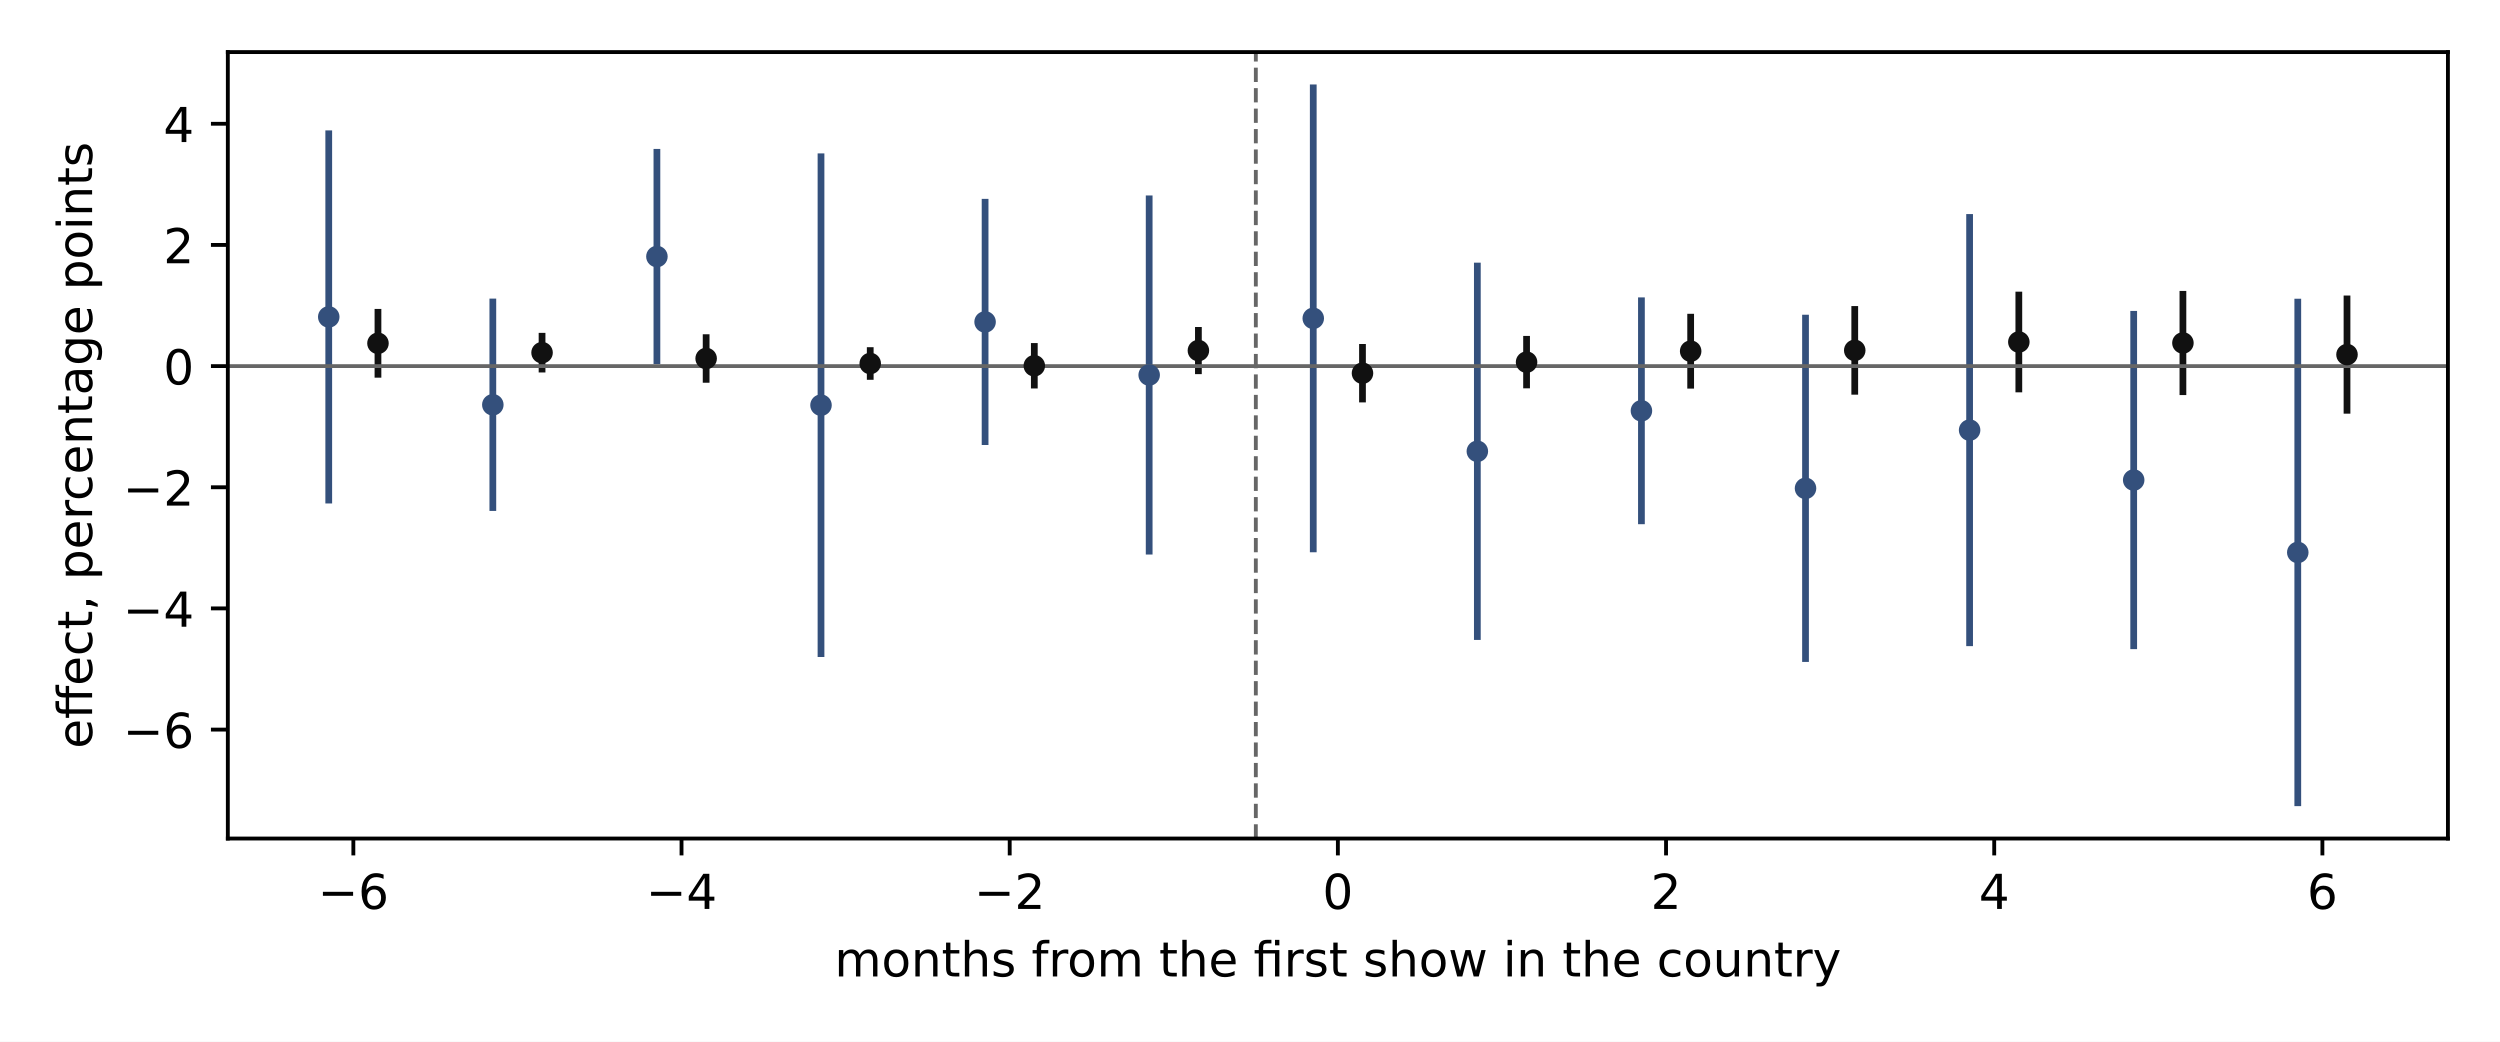
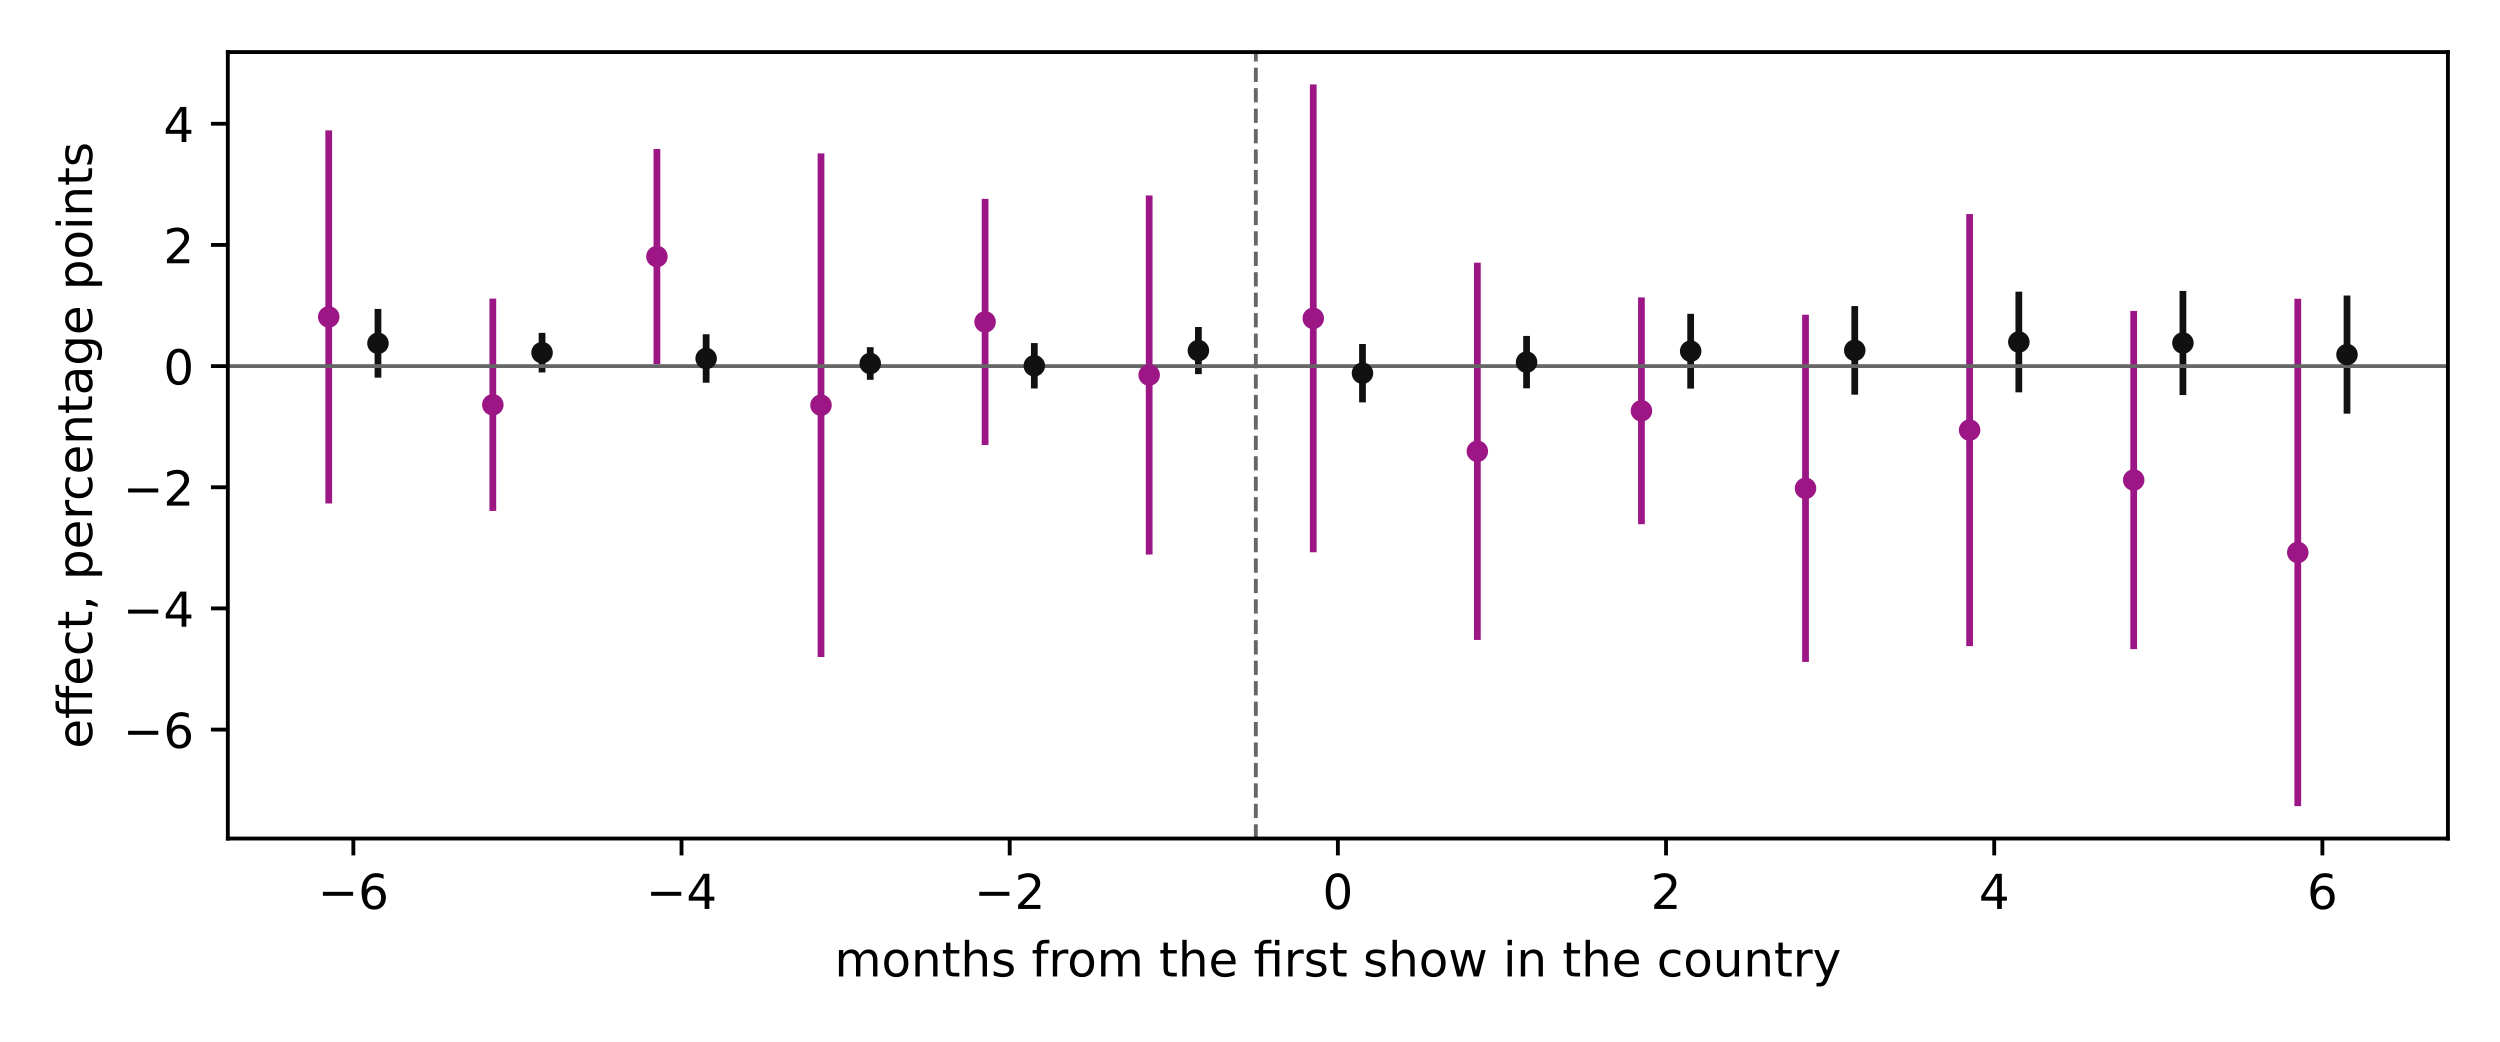
<svg xmlns="http://www.w3.org/2000/svg" xmlns:xlink="http://www.w3.org/1999/xlink" width="518.4pt" height="216pt" viewBox="0 0 518.4 216" version="1.1">
  <defs>
    <style type="text/css">*{stroke-linejoin: round; stroke-linecap: butt}</style>
  </defs>
  <g id="figure_1">
    <g id="patch_1">
      <path d="M 0 216  L 518.4 216  L 518.4 0  L 0 0  z " style="fill: #ffffff" />
    </g>
    <g id="axes_1">
      <g id="patch_2">
        <path d="M 47.242 173.878  L 507.6 173.878  L 507.6 10.8  L 47.242 10.8  z " style="fill: #ffffff" />
      </g>
      <g id="matplotlib.axis_1">
        <g id="xtick_1">
          <g id="line2d_1">
            <defs>
-               <path id="m5afbe8bbc6" d="M 0 0  L 0 3.5  " style="stroke: #000000; stroke-width: 0.8" />
+               <path id="m2680e6cffc" d="M 0 0  L 0 3.5  " style="stroke: #000000; stroke-width: 0.8" />
            </defs>
            <g>
-               <use xlink:href="#m5afbe8bbc6" x="73.271" y="173.878" style="stroke: #000000; stroke-width: 0.8" />
+               <use xlink:href="#m2680e6cffc" x="73.271" y="173.878" style="stroke: #000000; stroke-width: 0.8" />
            </g>
          </g>
          <g id="text_1">
            <g transform="translate(65.90034 188.4753) scale(0.1 -0.1)">
              <defs>
                <path id="DejaVuSans-c9c" d="M 678 2272  L 4684 2272  L 4684 1741  L 678 1741  L 678 2272  z " transform="scale(0.015625)" />
                <path id="DejaVuSans-19" d="M 2113 2584  Q 1688 2584 1439 2293  Q 1191 2003 1191 1497  Q 1191 994 1439 701  Q 1688 409 2113 409  Q 2538 409 2786 701  Q 3034 994 3034 1497  Q 3034 2003 2786 2293  Q 2538 2584 2113 2584  z M 3366 4563  L 3366 3988  Q 3128 4100 2886 4159  Q 2644 4219 2406 4219  Q 1781 4219 1451 3797  Q 1122 3375 1075 2522  Q 1259 2794 1537 2939  Q 1816 3084 2150 3084  Q 2853 3084 3261 2657  Q 3669 2231 3669 1497  Q 3669 778 3244 343  Q 2819 -91 2113 -91  Q 1303 -91 875 529  Q 447 1150 447 2328  Q 447 3434 972 4092  Q 1497 4750 2381 4750  Q 2619 4750 2861 4703  Q 3103 4656 3366 4563  z " transform="scale(0.015625)" />
              </defs>
              <use xlink:href="#DejaVuSans-c9c" />
              <use xlink:href="#DejaVuSans-19" transform="translate(83.79688 0)" />
            </g>
          </g>
        </g>
        <g id="xtick_2">
          <g id="line2d_2">
            <g>
-               <use xlink:href="#m5afbe8bbc6" x="141.321" y="173.878" style="stroke: #000000; stroke-width: 0.8" />
+               <use xlink:href="#m2680e6cffc" x="141.321" y="173.878" style="stroke: #000000; stroke-width: 0.8" />
            </g>
          </g>
          <g id="text_2">
            <g transform="translate(133.9503 188.4753) scale(0.1 -0.1)">
              <defs>
                <path id="DejaVuSans-17" d="M 2419 4116  L 825 1625  L 2419 1625  L 2419 4116  z M 2253 4666  L 3047 4666  L 3047 1625  L 3713 1625  L 3713 1100  L 3047 1100  L 3047 0  L 2419 0  L 2419 1100  L 313 1100  L 313 1709  L 2253 4666  z " transform="scale(0.015625)" />
              </defs>
              <use xlink:href="#DejaVuSans-c9c" />
              <use xlink:href="#DejaVuSans-17" transform="translate(83.79688 0)" />
            </g>
          </g>
        </g>
        <g id="xtick_3">
          <g id="line2d_3">
            <g>
-               <use xlink:href="#m5afbe8bbc6" x="209.371" y="173.878" style="stroke: #000000; stroke-width: 0.8" />
+               <use xlink:href="#m2680e6cffc" x="209.371" y="173.878" style="stroke: #000000; stroke-width: 0.8" />
            </g>
          </g>
          <g id="text_3">
            <g transform="translate(202.0002 188.4753) scale(0.1 -0.1)">
              <defs>
                <path id="DejaVuSans-15" d="M 1228 531  L 3431 531  L 3431 0  L 469 0  L 469 531  Q 828 903 1448 1529  Q 2069 2156 2228 2338  Q 2531 2678 2651 2914  Q 2772 3150 2772 3378  Q 2772 3750 2511 3984  Q 2250 4219 1831 4219  Q 1534 4219 1204 4116  Q 875 4013 500 3803  L 500 4441  Q 881 4594 1212 4672  Q 1544 4750 1819 4750  Q 2544 4750 2975 4387  Q 3406 4025 3406 3419  Q 3406 3131 3298 2873  Q 3191 2616 2906 2266  Q 2828 2175 2409 1742  Q 1991 1309 1228 531  z " transform="scale(0.015625)" />
              </defs>
              <use xlink:href="#DejaVuSans-c9c" />
              <use xlink:href="#DejaVuSans-15" transform="translate(83.79688 0)" />
            </g>
          </g>
        </g>
        <g id="xtick_4">
          <g id="line2d_4">
            <g>
-               <use xlink:href="#m5afbe8bbc6" x="277.421" y="173.878" style="stroke: #000000; stroke-width: 0.8" />
+               <use xlink:href="#m2680e6cffc" x="277.421" y="173.878" style="stroke: #000000; stroke-width: 0.8" />
            </g>
          </g>
          <g id="text_4">
            <g transform="translate(274.2399 188.4753) scale(0.1 -0.1)">
              <defs>
                <path id="DejaVuSans-13" d="M 2034 4250  Q 1547 4250 1301 3770  Q 1056 3291 1056 2328  Q 1056 1369 1301 889  Q 1547 409 2034 409  Q 2525 409 2770 889  Q 3016 1369 3016 2328  Q 3016 3291 2770 3770  Q 2525 4250 2034 4250  z M 2034 4750  Q 2819 4750 3233 4129  Q 3647 3509 3647 2328  Q 3647 1150 3233 529  Q 2819 -91 2034 -91  Q 1250 -91 836 529  Q 422 1150 422 2328  Q 422 3509 836 4129  Q 1250 4750 2034 4750  z " transform="scale(0.015625)" />
              </defs>
              <use xlink:href="#DejaVuSans-13" />
            </g>
          </g>
        </g>
        <g id="xtick_5">
          <g id="line2d_5">
            <g>
-               <use xlink:href="#m5afbe8bbc6" x="345.471" y="173.878" style="stroke: #000000; stroke-width: 0.8" />
+               <use xlink:href="#m2680e6cffc" x="345.471" y="173.878" style="stroke: #000000; stroke-width: 0.8" />
            </g>
          </g>
          <g id="text_5">
            <g transform="translate(342.2898 188.4753) scale(0.1 -0.1)">
              <use xlink:href="#DejaVuSans-15" />
            </g>
          </g>
        </g>
        <g id="xtick_6">
          <g id="line2d_6">
            <g>
-               <use xlink:href="#m5afbe8bbc6" x="413.521" y="173.878" style="stroke: #000000; stroke-width: 0.8" />
+               <use xlink:href="#m2680e6cffc" x="413.521" y="173.878" style="stroke: #000000; stroke-width: 0.8" />
            </g>
          </g>
          <g id="text_6">
            <g transform="translate(410.3397 188.4753) scale(0.1 -0.1)">
              <use xlink:href="#DejaVuSans-17" />
            </g>
          </g>
        </g>
        <g id="xtick_7">
          <g id="line2d_7">
            <g>
-               <use xlink:href="#m5afbe8bbc6" x="481.571" y="173.878" style="stroke: #000000; stroke-width: 0.8" />
+               <use xlink:href="#m2680e6cffc" x="481.571" y="173.878" style="stroke: #000000; stroke-width: 0.8" />
            </g>
          </g>
          <g id="text_7">
            <g transform="translate(478.3897 188.4753) scale(0.1 -0.1)">
              <use xlink:href="#DejaVuSans-19" />
            </g>
          </g>
        </g>
        <g id="text_8">
          <g transform="translate(173.0493 202.4761) scale(0.1 -0.1)">
            <defs>
              <path id="DejaVuSans-50" d="M 3328 2828  Q 3544 3216 3844 3400  Q 4144 3584 4550 3584  Q 5097 3584 5394 3201  Q 5691 2819 5691 2113  L 5691 0  L 5113 0  L 5113 2094  Q 5113 2597 4934 2840  Q 4756 3084 4391 3084  Q 3944 3084 3684 2787  Q 3425 2491 3425 1978  L 3425 0  L 2847 0  L 2847 2094  Q 2847 2600 2669 2842  Q 2491 3084 2119 3084  Q 1678 3084 1418 2786  Q 1159 2488 1159 1978  L 1159 0  L 581 0  L 581 3500  L 1159 3500  L 1159 2956  Q 1356 3278 1631 3431  Q 1906 3584 2284 3584  Q 2666 3584 2933 3390  Q 3200 3197 3328 2828  z " transform="scale(0.015625)" />
              <path id="DejaVuSans-52" d="M 1959 3097  Q 1497 3097 1228 2736  Q 959 2375 959 1747  Q 959 1119 1226 758  Q 1494 397 1959 397  Q 2419 397 2687 759  Q 2956 1122 2956 1747  Q 2956 2369 2687 2733  Q 2419 3097 1959 3097  z M 1959 3584  Q 2709 3584 3137 3096  Q 3566 2609 3566 1747  Q 3566 888 3137 398  Q 2709 -91 1959 -91  Q 1206 -91 779 398  Q 353 888 353 1747  Q 353 2609 779 3096  Q 1206 3584 1959 3584  z " transform="scale(0.015625)" />
              <path id="DejaVuSans-51" d="M 3513 2113  L 3513 0  L 2938 0  L 2938 2094  Q 2938 2591 2744 2837  Q 2550 3084 2163 3084  Q 1697 3084 1428 2787  Q 1159 2491 1159 1978  L 1159 0  L 581 0  L 581 3500  L 1159 3500  L 1159 2956  Q 1366 3272 1645 3428  Q 1925 3584 2291 3584  Q 2894 3584 3203 3211  Q 3513 2838 3513 2113  z " transform="scale(0.015625)" />
              <path id="DejaVuSans-57" d="M 1172 4494  L 1172 3500  L 2356 3500  L 2356 3053  L 1172 3053  L 1172 1153  Q 1172 725 1289 603  Q 1406 481 1766 481  L 2356 481  L 2356 0  L 1766 0  Q 1100 0 847 248  Q 594 497 594 1153  L 594 3053  L 172 3053  L 172 3500  L 594 3500  L 594 4494  L 1172 4494  z " transform="scale(0.015625)" />
              <path id="DejaVuSans-4b" d="M 3513 2113  L 3513 0  L 2938 0  L 2938 2094  Q 2938 2591 2744 2837  Q 2550 3084 2163 3084  Q 1697 3084 1428 2787  Q 1159 2491 1159 1978  L 1159 0  L 581 0  L 581 4863  L 1159 4863  L 1159 2956  Q 1366 3272 1645 3428  Q 1925 3584 2291 3584  Q 2894 3584 3203 3211  Q 3513 2838 3513 2113  z " transform="scale(0.015625)" />
              <path id="DejaVuSans-56" d="M 2834 3397  L 2834 2853  Q 2591 2978 2328 3040  Q 2066 3103 1784 3103  Q 1356 3103 1142 2972  Q 928 2841 928 2578  Q 928 2378 1081 2264  Q 1234 2150 1697 2047  L 1894 2003  Q 2506 1872 2764 1633  Q 3022 1394 3022 966  Q 3022 478 2636 193  Q 2250 -91 1575 -91  Q 1294 -91 989 -36  Q 684 19 347 128  L 347 722  Q 666 556 975 473  Q 1284 391 1588 391  Q 1994 391 2212 530  Q 2431 669 2431 922  Q 2431 1156 2273 1281  Q 2116 1406 1581 1522  L 1381 1569  Q 847 1681 609 1914  Q 372 2147 372 2553  Q 372 3047 722 3315  Q 1072 3584 1716 3584  Q 2034 3584 2315 3537  Q 2597 3491 2834 3397  z " transform="scale(0.015625)" />
              <path id="DejaVuSans-3" transform="scale(0.015625)" />
              <path id="DejaVuSans-49" d="M 2375 4863  L 2375 4384  L 1825 4384  Q 1516 4384 1395 4259  Q 1275 4134 1275 3809  L 1275 3500  L 2222 3500  L 2222 3053  L 1275 3053  L 1275 0  L 697 0  L 697 3053  L 147 3053  L 147 3500  L 697 3500  L 697 3744  Q 697 4328 969 4595  Q 1241 4863 1831 4863  L 2375 4863  z " transform="scale(0.015625)" />
              <path id="DejaVuSans-55" d="M 2631 2963  Q 2534 3019 2420 3045  Q 2306 3072 2169 3072  Q 1681 3072 1420 2755  Q 1159 2438 1159 1844  L 1159 0  L 581 0  L 581 3500  L 1159 3500  L 1159 2956  Q 1341 3275 1631 3429  Q 1922 3584 2338 3584  Q 2397 3584 2469 3576  Q 2541 3569 2628 3553  L 2631 2963  z " transform="scale(0.015625)" />
              <path id="DejaVuSans-48" d="M 3597 1894  L 3597 1613  L 953 1613  Q 991 1019 1311 708  Q 1631 397 2203 397  Q 2534 397 2845 478  Q 3156 559 3463 722  L 3463 178  Q 3153 47 2828 -22  Q 2503 -91 2169 -91  Q 1331 -91 842 396  Q 353 884 353 1716  Q 353 2575 817 3079  Q 1281 3584 2069 3584  Q 2775 3584 3186 3129  Q 3597 2675 3597 1894  z M 3022 2063  Q 3016 2534 2758 2815  Q 2500 3097 2075 3097  Q 1594 3097 1305 2825  Q 1016 2553 972 2059  L 3022 2063  z " transform="scale(0.015625)" />
              <path id="DejaVuSans-13af" d="M 3431 3500  L 3431 0  L 2853 0  L 2853 3053  L 1275 3053  L 1275 0  L 697 0  L 697 3053  L 147 3053  L 147 3500  L 697 3500  L 697 3744  Q 697 4316 967 4589  Q 1238 4863 1797 4863  L 2375 4863  L 2375 4384  L 1825 4384  Q 1516 4384 1395 4259  Q 1275 4134 1275 3809  L 1275 3500  L 3431 3500  z M 2853 4856  L 3431 4856  L 3431 4128  L 2853 4128  L 2853 4856  z " transform="scale(0.015625)" />
              <path id="DejaVuSans-5a" d="M 269 3500  L 844 3500  L 1563 769  L 2278 3500  L 2956 3500  L 3675 769  L 4391 3500  L 4966 3500  L 4050 0  L 3372 0  L 2619 2869  L 1863 0  L 1184 0  L 269 3500  z " transform="scale(0.015625)" />
              <path id="DejaVuSans-4c" d="M 603 3500  L 1178 3500  L 1178 0  L 603 0  L 603 3500  z M 603 4863  L 1178 4863  L 1178 4134  L 603 4134  L 603 4863  z " transform="scale(0.015625)" />
              <path id="DejaVuSans-46" d="M 3122 3366  L 3122 2828  Q 2878 2963 2633 3030  Q 2388 3097 2138 3097  Q 1578 3097 1268 2742  Q 959 2388 959 1747  Q 959 1106 1268 751  Q 1578 397 2138 397  Q 2388 397 2633 464  Q 2878 531 3122 666  L 3122 134  Q 2881 22 2623 -34  Q 2366 -91 2075 -91  Q 1284 -91 818 406  Q 353 903 353 1747  Q 353 2603 823 3093  Q 1294 3584 2113 3584  Q 2378 3584 2631 3529  Q 2884 3475 3122 3366  z " transform="scale(0.015625)" />
              <path id="DejaVuSans-58" d="M 544 1381  L 544 3500  L 1119 3500  L 1119 1403  Q 1119 906 1312 657  Q 1506 409 1894 409  Q 2359 409 2629 706  Q 2900 1003 2900 1516  L 2900 3500  L 3475 3500  L 3475 0  L 2900 0  L 2900 538  Q 2691 219 2414 64  Q 2138 -91 1772 -91  Q 1169 -91 856 284  Q 544 659 544 1381  z M 1991 3584  L 1991 3584  z " transform="scale(0.015625)" />
              <path id="DejaVuSans-5c" d="M 2059 -325  Q 1816 -950 1584 -1140  Q 1353 -1331 966 -1331  L 506 -1331  L 506 -850  L 844 -850  Q 1081 -850 1212 -737  Q 1344 -625 1503 -206  L 1606 56  L 191 3500  L 800 3500  L 1894 763  L 2988 3500  L 3597 3500  L 2059 -325  z " transform="scale(0.015625)" />
            </defs>
            <use xlink:href="#DejaVuSans-50" />
            <use xlink:href="#DejaVuSans-52" transform="translate(97.40625 0)" />
            <use xlink:href="#DejaVuSans-51" transform="translate(158.5938 0)" />
            <use xlink:href="#DejaVuSans-57" transform="translate(221.9688 0)" />
            <use xlink:href="#DejaVuSans-4b" transform="translate(261.1719 0)" />
            <use xlink:href="#DejaVuSans-56" transform="translate(324.5469 0)" />
            <use xlink:href="#DejaVuSans-3" transform="translate(376.6406 0)" />
            <use xlink:href="#DejaVuSans-49" transform="translate(408.4219 0)" />
            <use xlink:href="#DejaVuSans-55" transform="translate(443.625 0)" />
            <use xlink:href="#DejaVuSans-52" transform="translate(482.5312 0)" />
            <use xlink:href="#DejaVuSans-50" transform="translate(543.7188 0)" />
            <use xlink:href="#DejaVuSans-3" transform="translate(641.125 0)" />
            <use xlink:href="#DejaVuSans-57" transform="translate(672.9062 0)" />
            <use xlink:href="#DejaVuSans-4b" transform="translate(712.1094 0)" />
            <use xlink:href="#DejaVuSans-48" transform="translate(775.4844 0)" />
            <use xlink:href="#DejaVuSans-3" transform="translate(837.0156 0)" />
            <use xlink:href="#DejaVuSans-13af" transform="translate(868.7969 0)" />
            <use xlink:href="#DejaVuSans-55" transform="translate(931.7812 0)" />
            <use xlink:href="#DejaVuSans-56" transform="translate(972.8906 0)" />
            <use xlink:href="#DejaVuSans-57" transform="translate(1024.984 0)" />
            <use xlink:href="#DejaVuSans-3" transform="translate(1064.188 0)" />
            <use xlink:href="#DejaVuSans-56" transform="translate(1095.969 0)" />
            <use xlink:href="#DejaVuSans-4b" transform="translate(1148.062 0)" />
            <use xlink:href="#DejaVuSans-52" transform="translate(1211.438 0)" />
            <use xlink:href="#DejaVuSans-5a" transform="translate(1272.625 0)" />
            <use xlink:href="#DejaVuSans-3" transform="translate(1354.406 0)" />
            <use xlink:href="#DejaVuSans-4c" transform="translate(1386.188 0)" />
            <use xlink:href="#DejaVuSans-51" transform="translate(1413.969 0)" />
            <use xlink:href="#DejaVuSans-3" transform="translate(1477.344 0)" />
            <use xlink:href="#DejaVuSans-57" transform="translate(1509.125 0)" />
            <use xlink:href="#DejaVuSans-4b" transform="translate(1548.328 0)" />
            <use xlink:href="#DejaVuSans-48" transform="translate(1611.703 0)" />
            <use xlink:href="#DejaVuSans-3" transform="translate(1673.234 0)" />
            <use xlink:href="#DejaVuSans-46" transform="translate(1705.016 0)" />
            <use xlink:href="#DejaVuSans-52" transform="translate(1760 0)" />
            <use xlink:href="#DejaVuSans-58" transform="translate(1821.188 0)" />
            <use xlink:href="#DejaVuSans-51" transform="translate(1884.562 0)" />
            <use xlink:href="#DejaVuSans-57" transform="translate(1947.938 0)" />
            <use xlink:href="#DejaVuSans-55" transform="translate(1987.141 0)" />
            <use xlink:href="#DejaVuSans-5c" transform="translate(2028.25 0)" />
          </g>
        </g>
      </g>
      <g id="matplotlib.axis_2">
        <g id="ytick_1">
          <g id="line2d_8">
            <defs>
-               <path id="m193a081803" d="M 0 0  L -3.5 0  " style="stroke: #000000; stroke-width: 0.8" />
+               <path id="m1a636544c7" d="M 0 0  L -3.5 0  " style="stroke: #000000; stroke-width: 0.8" />
            </defs>
            <g>
-               <use xlink:href="#m193a081803" x="47.242" y="151.288" style="stroke: #000000; stroke-width: 0.8" />
+               <use xlink:href="#m1a636544c7" x="47.242" y="151.288" style="stroke: #000000; stroke-width: 0.8" />
            </g>
          </g>
          <g id="text_9">
            <g transform="translate(25.50016 155.0869) scale(0.1 -0.1)">
              <use xlink:href="#DejaVuSans-c9c" />
              <use xlink:href="#DejaVuSans-19" transform="translate(83.79688 0)" />
            </g>
          </g>
        </g>
        <g id="ytick_2">
          <g id="line2d_9">
            <g>
-               <use xlink:href="#m193a081803" x="47.242" y="126.163" style="stroke: #000000; stroke-width: 0.8" />
+               <use xlink:href="#m1a636544c7" x="47.242" y="126.163" style="stroke: #000000; stroke-width: 0.8" />
            </g>
          </g>
          <g id="text_10">
            <g transform="translate(25.50016 129.9622) scale(0.1 -0.1)">
              <use xlink:href="#DejaVuSans-c9c" />
              <use xlink:href="#DejaVuSans-17" transform="translate(83.79688 0)" />
            </g>
          </g>
        </g>
        <g id="ytick_3">
          <g id="line2d_10">
            <g>
-               <use xlink:href="#m193a081803" x="47.242" y="101.039" style="stroke: #000000; stroke-width: 0.8" />
+               <use xlink:href="#m1a636544c7" x="47.242" y="101.039" style="stroke: #000000; stroke-width: 0.8" />
            </g>
          </g>
          <g id="text_11">
            <g transform="translate(25.50016 104.8376) scale(0.1 -0.1)">
              <use xlink:href="#DejaVuSans-c9c" />
              <use xlink:href="#DejaVuSans-15" transform="translate(83.79688 0)" />
            </g>
          </g>
        </g>
        <g id="ytick_4">
          <g id="line2d_11">
            <g>
-               <use xlink:href="#m193a081803" x="47.242" y="75.914" style="stroke: #000000; stroke-width: 0.8" />
+               <use xlink:href="#m1a636544c7" x="47.242" y="75.914" style="stroke: #000000; stroke-width: 0.8" />
            </g>
          </g>
          <g id="text_12">
            <g transform="translate(33.87984 79.71296) scale(0.1 -0.1)">
              <use xlink:href="#DejaVuSans-13" />
            </g>
          </g>
        </g>
        <g id="ytick_5">
          <g id="line2d_12">
            <g>
-               <use xlink:href="#m193a081803" x="47.242" y="50.789" style="stroke: #000000; stroke-width: 0.8" />
+               <use xlink:href="#m1a636544c7" x="47.242" y="50.789" style="stroke: #000000; stroke-width: 0.8" />
            </g>
          </g>
          <g id="text_13">
            <g transform="translate(33.87984 54.58832) scale(0.1 -0.1)">
              <use xlink:href="#DejaVuSans-15" />
            </g>
          </g>
        </g>
        <g id="ytick_6">
          <g id="line2d_13">
            <g>
-               <use xlink:href="#m193a081803" x="47.242" y="25.665" style="stroke: #000000; stroke-width: 0.8" />
+               <use xlink:href="#m1a636544c7" x="47.242" y="25.665" style="stroke: #000000; stroke-width: 0.8" />
            </g>
          </g>
          <g id="text_14">
            <g transform="translate(33.87984 29.46368) scale(0.1 -0.1)">
              <use xlink:href="#DejaVuSans-17" />
            </g>
          </g>
        </g>
        <g id="text_15">
          <g transform="translate(19.09781 155.2349) rotate(-90) scale(0.1 -0.1)">
            <defs>
              <path id="DejaVuSans-13ae" d="M 4531 4863  L 4531 4384  L 3981 4384  Q 3672 4384 3551 4259  Q 3431 4134 3431 3809  L 3431 3500  L 4378 3500  L 4378 3053  L 3431 3053  L 3431 0  L 2853 0  L 2853 3053  L 1275 3053  L 1275 0  L 697 0  L 697 3053  L 147 3053  L 147 3500  L 697 3500  L 697 3744  Q 697 4328 969 4595  Q 1241 4863 1831 4863  L 2375 4863  L 2375 4384  L 1825 4384  Q 1516 4384 1394 4259  Q 1275 4134 1275 3809  L 1275 3500  L 2853 3500  L 2853 3744  Q 2853 4328 3125 4595  Q 3397 4863 3988 4863  L 4531 4863  z " transform="scale(0.015625)" />
              <path id="DejaVuSans-f" d="M 750 794  L 1409 794  L 1409 256  L 897 -744  L 494 -744  L 750 256  L 750 794  z " transform="scale(0.015625)" />
              <path id="DejaVuSans-53" d="M 1159 525  L 1159 -1331  L 581 -1331  L 581 3500  L 1159 3500  L 1159 2969  Q 1341 3281 1617 3432  Q 1894 3584 2278 3584  Q 2916 3584 3314 3078  Q 3713 2572 3713 1747  Q 3713 922 3314 415  Q 2916 -91 2278 -91  Q 1894 -91 1617 61  Q 1341 213 1159 525  z M 3116 1747  Q 3116 2381 2855 2742  Q 2594 3103 2138 3103  Q 1681 3103 1420 2742  Q 1159 2381 1159 1747  Q 1159 1113 1420 752  Q 1681 391 2138 391  Q 2594 391 2855 752  Q 3116 1113 3116 1747  z " transform="scale(0.015625)" />
              <path id="DejaVuSans-44" d="M 2194 1759  Q 1497 1759 1228 1600  Q 959 1441 959 1056  Q 959 750 1161 570  Q 1363 391 1709 391  Q 2188 391 2477 730  Q 2766 1069 2766 1631  L 2766 1759  L 2194 1759  z M 3341 1997  L 3341 0  L 2766 0  L 2766 531  Q 2569 213 2275 61  Q 1981 -91 1556 -91  Q 1019 -91 701 211  Q 384 513 384 1019  Q 384 1609 779 1909  Q 1175 2209 1959 2209  L 2766 2209  L 2766 2266  Q 2766 2663 2505 2880  Q 2244 3097 1772 3097  Q 1472 3097 1187 3025  Q 903 2953 641 2809  L 641 3341  Q 956 3463 1253 3523  Q 1550 3584 1831 3584  Q 2591 3584 2966 3190  Q 3341 2797 3341 1997  z " transform="scale(0.015625)" />
              <path id="DejaVuSans-4a" d="M 2906 1791  Q 2906 2416 2648 2759  Q 2391 3103 1925 3103  Q 1463 3103 1205 2759  Q 947 2416 947 1791  Q 947 1169 1205 825  Q 1463 481 1925 481  Q 2391 481 2648 825  Q 2906 1169 2906 1791  z M 3481 434  Q 3481 -459 3084 -895  Q 2688 -1331 1869 -1331  Q 1566 -1331 1297 -1286  Q 1028 -1241 775 -1147  L 775 -588  Q 1028 -725 1275 -790  Q 1522 -856 1778 -856  Q 2344 -856 2625 -561  Q 2906 -266 2906 331  L 2906 616  Q 2728 306 2450 153  Q 2172 0 1784 0  Q 1141 0 747 490  Q 353 981 353 1791  Q 353 2603 747 3093  Q 1141 3584 1784 3584  Q 2172 3584 2450 3431  Q 2728 3278 2906 2969  L 2906 3500  L 3481 3500  L 3481 434  z " transform="scale(0.015625)" />
            </defs>
            <use xlink:href="#DejaVuSans-48" />
            <use xlink:href="#DejaVuSans-13ae" transform="translate(61.53125 0)" />
            <use xlink:href="#DejaVuSans-48" transform="translate(130.4219 0)" />
            <use xlink:href="#DejaVuSans-46" transform="translate(191.9531 0)" />
            <use xlink:href="#DejaVuSans-57" transform="translate(246.9375 0)" />
            <use xlink:href="#DejaVuSans-f" transform="translate(286.1406 0)" />
            <use xlink:href="#DejaVuSans-3" transform="translate(317.9219 0)" />
            <use xlink:href="#DejaVuSans-53" transform="translate(349.7031 0)" />
            <use xlink:href="#DejaVuSans-48" transform="translate(413.1875 0)" />
            <use xlink:href="#DejaVuSans-55" transform="translate(474.7188 0)" />
            <use xlink:href="#DejaVuSans-46" transform="translate(513.625 0)" />
            <use xlink:href="#DejaVuSans-48" transform="translate(568.6094 0)" />
            <use xlink:href="#DejaVuSans-51" transform="translate(630.1406 0)" />
            <use xlink:href="#DejaVuSans-57" transform="translate(693.5156 0)" />
            <use xlink:href="#DejaVuSans-44" transform="translate(732.7188 0)" />
            <use xlink:href="#DejaVuSans-4a" transform="translate(794 0)" />
            <use xlink:href="#DejaVuSans-48" transform="translate(857.4844 0)" />
            <use xlink:href="#DejaVuSans-3" transform="translate(919.0156 0)" />
            <use xlink:href="#DejaVuSans-53" transform="translate(950.7969 0)" />
            <use xlink:href="#DejaVuSans-52" transform="translate(1014.281 0)" />
            <use xlink:href="#DejaVuSans-4c" transform="translate(1075.469 0)" />
            <use xlink:href="#DejaVuSans-51" transform="translate(1103.25 0)" />
            <use xlink:href="#DejaVuSans-57" transform="translate(1166.625 0)" />
            <use xlink:href="#DejaVuSans-56" transform="translate(1205.828 0)" />
          </g>
        </g>
      </g>
      <g id="line2d_14">
-         <path d="M 68.168 103.697  L 68.168 27.736  " clip-path="url(#p559da7b307)" style="fill: none; stroke: #34507c; stroke-width: 1.4; stroke-linecap: square" />
+         <path d="M 68.168 103.697  L 68.168 27.736  " clip-path="url(#pfb551628a7)" style="fill: none; stroke: #9c1686; stroke-width: 1.4; stroke-linecap: square" />
      </g>
      <g id="line2d_15">
-         <path d="M 102.193 105.252  L 102.193 62.618  " clip-path="url(#p559da7b307)" style="fill: none; stroke: #34507c; stroke-width: 1.4; stroke-linecap: square" />
+         <path d="M 102.193 105.252  L 102.193 62.618  " clip-path="url(#pfb551628a7)" style="fill: none; stroke: #9c1686; stroke-width: 1.4; stroke-linecap: square" />
      </g>
      <g id="line2d_16">
-         <path d="M 136.218 74.801  L 136.218 31.589  " clip-path="url(#p559da7b307)" style="fill: none; stroke: #34507c; stroke-width: 1.4; stroke-linecap: square" />
+         <path d="M 136.218 74.801  L 136.218 31.589  " clip-path="url(#pfb551628a7)" style="fill: none; stroke: #9c1686; stroke-width: 1.4; stroke-linecap: square" />
      </g>
      <g id="line2d_17">
-         <path d="M 170.243 135.53  L 170.243 32.507  " clip-path="url(#p559da7b307)" style="fill: none; stroke: #34507c; stroke-width: 1.4; stroke-linecap: square" />
+         <path d="M 170.243 135.53  L 170.243 32.507  " clip-path="url(#pfb551628a7)" style="fill: none; stroke: #9c1686; stroke-width: 1.4; stroke-linecap: square" />
      </g>
      <g id="line2d_18">
-         <path d="M 204.268 91.579  L 204.268 41.933  " clip-path="url(#p559da7b307)" style="fill: none; stroke: #34507c; stroke-width: 1.4; stroke-linecap: square" />
+         <path d="M 204.268 91.579  L 204.268 41.933  " clip-path="url(#pfb551628a7)" style="fill: none; stroke: #9c1686; stroke-width: 1.4; stroke-linecap: square" />
      </g>
      <g id="line2d_19">
-         <path d="M 238.292 114.294  L 238.292 41.228  " clip-path="url(#p559da7b307)" style="fill: none; stroke: #34507c; stroke-width: 1.4; stroke-linecap: square" />
+         <path d="M 238.292 114.294  L 238.292 41.228  " clip-path="url(#pfb551628a7)" style="fill: none; stroke: #9c1686; stroke-width: 1.4; stroke-linecap: square" />
      </g>
      <g id="line2d_20">
-         <path d="M 272.317 113.812  L 272.317 18.213  " clip-path="url(#p559da7b307)" style="fill: none; stroke: #34507c; stroke-width: 1.4; stroke-linecap: square" />
+         <path d="M 272.317 113.812  L 272.317 18.213  " clip-path="url(#pfb551628a7)" style="fill: none; stroke: #9c1686; stroke-width: 1.4; stroke-linecap: square" />
      </g>
      <g id="line2d_21">
-         <path d="M 306.342 131.993  L 306.342 55.169  " clip-path="url(#p559da7b307)" style="fill: none; stroke: #34507c; stroke-width: 1.4; stroke-linecap: square" />
+         <path d="M 306.342 131.993  L 306.342 55.169  " clip-path="url(#pfb551628a7)" style="fill: none; stroke: #9c1686; stroke-width: 1.4; stroke-linecap: square" />
      </g>
      <g id="line2d_22">
-         <path d="M 340.367 107.993  L 340.367 62.373  " clip-path="url(#p559da7b307)" style="fill: none; stroke: #34507c; stroke-width: 1.4; stroke-linecap: square" />
+         <path d="M 340.367 107.993  L 340.367 62.373  " clip-path="url(#pfb551628a7)" style="fill: none; stroke: #9c1686; stroke-width: 1.4; stroke-linecap: square" />
      </g>
      <g id="line2d_23">
-         <path d="M 374.392 136.556  L 374.392 65.969  " clip-path="url(#p559da7b307)" style="fill: none; stroke: #34507c; stroke-width: 1.4; stroke-linecap: square" />
+         <path d="M 374.392 136.556  L 374.392 65.969  " clip-path="url(#pfb551628a7)" style="fill: none; stroke: #9c1686; stroke-width: 1.4; stroke-linecap: square" />
      </g>
      <g id="line2d_24">
-         <path d="M 408.417 133.288  L 408.417 45.085  " clip-path="url(#p559da7b307)" style="fill: none; stroke: #34507c; stroke-width: 1.4; stroke-linecap: square" />
+         <path d="M 408.417 133.288  L 408.417 45.085  " clip-path="url(#pfb551628a7)" style="fill: none; stroke: #9c1686; stroke-width: 1.4; stroke-linecap: square" />
      </g>
      <g id="line2d_25">
-         <path d="M 442.442 133.91  L 442.442 65.169  " clip-path="url(#p559da7b307)" style="fill: none; stroke: #34507c; stroke-width: 1.4; stroke-linecap: square" />
+         <path d="M 442.442 133.91  L 442.442 65.169  " clip-path="url(#pfb551628a7)" style="fill: none; stroke: #9c1686; stroke-width: 1.4; stroke-linecap: square" />
      </g>
      <g id="line2d_26">
-         <path d="M 476.467 166.465  L 476.467 62.643  " clip-path="url(#p559da7b307)" style="fill: none; stroke: #34507c; stroke-width: 1.4; stroke-linecap: square" />
+         <path d="M 476.467 166.465  L 476.467 62.643  " clip-path="url(#pfb551628a7)" style="fill: none; stroke: #9c1686; stroke-width: 1.4; stroke-linecap: square" />
      </g>
      <g id="line2d_27">
-         <path d="M 78.375 77.619  L 78.375 64.754  " clip-path="url(#p559da7b307)" style="fill: none; stroke: #111111; stroke-width: 1.4; stroke-linecap: square" />
+         <path d="M 78.375 77.619  L 78.375 64.754  " clip-path="url(#pfb551628a7)" style="fill: none; stroke: #111111; stroke-width: 1.4; stroke-linecap: square" />
      </g>
      <g id="line2d_28">
-         <path d="M 112.4 76.534  L 112.4 69.724  " clip-path="url(#p559da7b307)" style="fill: none; stroke: #111111; stroke-width: 1.4; stroke-linecap: square" />
+         <path d="M 112.4 76.534  L 112.4 69.724  " clip-path="url(#pfb551628a7)" style="fill: none; stroke: #111111; stroke-width: 1.4; stroke-linecap: square" />
      </g>
      <g id="line2d_29">
-         <path d="M 146.425 78.663  L 146.425 70.015  " clip-path="url(#p559da7b307)" style="fill: none; stroke: #111111; stroke-width: 1.4; stroke-linecap: square" />
+         <path d="M 146.425 78.663  L 146.425 70.015  " clip-path="url(#pfb551628a7)" style="fill: none; stroke: #111111; stroke-width: 1.4; stroke-linecap: square" />
      </g>
      <g id="line2d_30">
-         <path d="M 180.45 78.053  L 180.45 72.698  " clip-path="url(#p559da7b307)" style="fill: none; stroke: #111111; stroke-width: 1.4; stroke-linecap: square" />
+         <path d="M 180.45 78.053  L 180.45 72.698  " clip-path="url(#pfb551628a7)" style="fill: none; stroke: #111111; stroke-width: 1.4; stroke-linecap: square" />
      </g>
      <g id="line2d_31">
-         <path d="M 214.475 79.85  L 214.475 71.838  " clip-path="url(#p559da7b307)" style="fill: none; stroke: #111111; stroke-width: 1.4; stroke-linecap: square" />
+         <path d="M 214.475 79.85  L 214.475 71.838  " clip-path="url(#pfb551628a7)" style="fill: none; stroke: #111111; stroke-width: 1.4; stroke-linecap: square" />
      </g>
      <g id="line2d_32">
-         <path d="M 248.5 76.876  L 248.5 68.511  " clip-path="url(#p559da7b307)" style="fill: none; stroke: #111111; stroke-width: 1.4; stroke-linecap: square" />
+         <path d="M 248.5 76.876  L 248.5 68.511  " clip-path="url(#pfb551628a7)" style="fill: none; stroke: #111111; stroke-width: 1.4; stroke-linecap: square" />
      </g>
      <g id="line2d_33">
-         <path d="M 282.525 82.74  L 282.525 72.032  " clip-path="url(#p559da7b307)" style="fill: none; stroke: #111111; stroke-width: 1.4; stroke-linecap: square" />
+         <path d="M 282.525 82.74  L 282.525 72.032  " clip-path="url(#pfb551628a7)" style="fill: none; stroke: #111111; stroke-width: 1.4; stroke-linecap: square" />
      </g>
      <g id="line2d_34">
-         <path d="M 316.55 79.83  L 316.55 70.359  " clip-path="url(#p559da7b307)" style="fill: none; stroke: #111111; stroke-width: 1.4; stroke-linecap: square" />
+         <path d="M 316.55 79.83  L 316.55 70.359  " clip-path="url(#pfb551628a7)" style="fill: none; stroke: #111111; stroke-width: 1.4; stroke-linecap: square" />
      </g>
      <g id="line2d_35">
-         <path d="M 350.575 79.88  L 350.575 65.764  " clip-path="url(#p559da7b307)" style="fill: none; stroke: #111111; stroke-width: 1.4; stroke-linecap: square" />
+         <path d="M 350.575 79.88  L 350.575 65.764  " clip-path="url(#pfb551628a7)" style="fill: none; stroke: #111111; stroke-width: 1.4; stroke-linecap: square" />
      </g>
      <g id="line2d_36">
-         <path d="M 384.6 81.145  L 384.6 64.159  " clip-path="url(#p559da7b307)" style="fill: none; stroke: #111111; stroke-width: 1.4; stroke-linecap: square" />
+         <path d="M 384.6 81.145  L 384.6 64.159  " clip-path="url(#pfb551628a7)" style="fill: none; stroke: #111111; stroke-width: 1.4; stroke-linecap: square" />
      </g>
      <g id="line2d_37">
-         <path d="M 418.625 80.655  L 418.625 61.183  " clip-path="url(#p559da7b307)" style="fill: none; stroke: #111111; stroke-width: 1.4; stroke-linecap: square" />
+         <path d="M 418.625 80.655  L 418.625 61.183  " clip-path="url(#pfb551628a7)" style="fill: none; stroke: #111111; stroke-width: 1.4; stroke-linecap: square" />
      </g>
      <g id="line2d_38">
-         <path d="M 452.65 81.216  L 452.65 61.022  " clip-path="url(#p559da7b307)" style="fill: none; stroke: #111111; stroke-width: 1.4; stroke-linecap: square" />
+         <path d="M 452.65 81.216  L 452.65 61.022  " clip-path="url(#pfb551628a7)" style="fill: none; stroke: #111111; stroke-width: 1.4; stroke-linecap: square" />
      </g>
      <g id="line2d_39">
-         <path d="M 486.675 85.074  L 486.675 61.983  " clip-path="url(#p559da7b307)" style="fill: none; stroke: #111111; stroke-width: 1.4; stroke-linecap: square" />
+         <path d="M 486.675 85.074  L 486.675 61.983  " clip-path="url(#pfb551628a7)" style="fill: none; stroke: #111111; stroke-width: 1.4; stroke-linecap: square" />
      </g>
      <g id="line2d_40">
-         <path d="M 47.242 75.914  L 507.6 75.914  " clip-path="url(#p559da7b307)" style="fill: none; stroke: #666666; stroke-width: 0.8; stroke-linecap: square" />
+         <path d="M 47.242 75.914  L 507.6 75.914  " clip-path="url(#pfb551628a7)" style="fill: none; stroke: #666666; stroke-width: 0.8; stroke-linecap: square" />
      </g>
      <g id="line2d_41">
-         <path d="M 260.409 173.878  L 260.409 10.8  " clip-path="url(#p559da7b307)" style="fill: none; stroke-dasharray: 2.96,1.28; stroke-dashoffset: 0; stroke: #666666; stroke-width: 0.8" />
+         <path d="M 260.409 173.878  L 260.409 10.8  " clip-path="url(#pfb551628a7)" style="fill: none; stroke-dasharray: 2.96,1.28; stroke-dashoffset: 0; stroke: #666666; stroke-width: 0.8" />
      </g>
      <g id="patch_3">
        <path d="M 47.242 173.878  L 47.242 10.8  " style="fill: none; stroke: #000000; stroke-width: 0.8; stroke-linejoin: miter; stroke-linecap: square" />
      </g>
      <g id="patch_4">
        <path d="M 507.6 173.878  L 507.6 10.8  " style="fill: none; stroke: #000000; stroke-width: 0.8; stroke-linejoin: miter; stroke-linecap: square" />
      </g>
      <g id="patch_5">
        <path d="M 47.242 173.878  L 507.6 173.878  " style="fill: none; stroke: #000000; stroke-width: 0.8; stroke-linejoin: miter; stroke-linecap: square" />
      </g>
      <g id="patch_6">
        <path d="M 47.242 10.8  L 507.6 10.8  " style="fill: none; stroke: #000000; stroke-width: 0.8; stroke-linejoin: miter; stroke-linecap: square" />
      </g>
      <g id="PathCollection_1">
        <defs>
-           <path id="m2bebcb2a40" d="M 0 1.732  C 0.459 1.732 0.9 1.55 1.225 1.225  C 1.55 0.9 1.732 0.459 1.732 0  C 1.732 -0.459 1.55 -0.9 1.225 -1.225  C 0.9 -1.55 0.459 -1.732 0 -1.732  C -0.459 -1.732 -0.9 -1.55 -1.225 -1.225  C -1.55 -0.9 -1.732 -0.459 -1.732 0  C -1.732 0.459 -1.55 0.9 -1.225 1.225  C -0.9 1.55 -0.459 1.732 0 1.732  z " style="stroke: #34507c" />
+           <path id="m5f32a06cf8" d="M 0 1.732  C 0.459 1.732 0.9 1.55 1.225 1.225  C 1.55 0.9 1.732 0.459 1.732 0  C 1.732 -0.459 1.55 -0.9 1.225 -1.225  C 0.9 -1.55 0.459 -1.732 0 -1.732  C -0.459 -1.732 -0.9 -1.55 -1.225 -1.225  C -1.55 -0.9 -1.732 -0.459 -1.732 0  C -1.732 0.459 -1.55 0.9 -1.225 1.225  C -0.9 1.55 -0.459 1.732 0 1.732  z " style="stroke: #9c1686" />
        </defs>
-         <g clip-path="url(#p559da7b307)">
-           <use xlink:href="#m2bebcb2a40" x="68.168" y="65.716" style="fill: #34507c; stroke: #34507c" />
+         <g clip-path="url(#pfb551628a7)">
+           <use xlink:href="#m5f32a06cf8" x="68.168" y="65.716" style="fill: #9c1686; stroke: #9c1686" />
        </g>
      </g>
      <g id="PathCollection_2">
-         <g clip-path="url(#p559da7b307)">
-           <use xlink:href="#m2bebcb2a40" x="102.193" y="83.935" style="fill: #34507c; stroke: #34507c" />
+         <g clip-path="url(#pfb551628a7)">
+           <use xlink:href="#m5f32a06cf8" x="102.193" y="83.935" style="fill: #9c1686; stroke: #9c1686" />
        </g>
      </g>
      <g id="PathCollection_3">
-         <g clip-path="url(#p559da7b307)">
-           <use xlink:href="#m2bebcb2a40" x="136.218" y="53.195" style="fill: #34507c; stroke: #34507c" />
+         <g clip-path="url(#pfb551628a7)">
+           <use xlink:href="#m5f32a06cf8" x="136.218" y="53.195" style="fill: #9c1686; stroke: #9c1686" />
        </g>
      </g>
      <g id="PathCollection_4">
-         <g clip-path="url(#p559da7b307)">
-           <use xlink:href="#m2bebcb2a40" x="170.243" y="84.018" style="fill: #34507c; stroke: #34507c" />
+         <g clip-path="url(#pfb551628a7)">
+           <use xlink:href="#m5f32a06cf8" x="170.243" y="84.018" style="fill: #9c1686; stroke: #9c1686" />
        </g>
      </g>
      <g id="PathCollection_5">
-         <g clip-path="url(#p559da7b307)">
-           <use xlink:href="#m2bebcb2a40" x="204.268" y="66.756" style="fill: #34507c; stroke: #34507c" />
+         <g clip-path="url(#pfb551628a7)">
+           <use xlink:href="#m5f32a06cf8" x="204.268" y="66.756" style="fill: #9c1686; stroke: #9c1686" />
        </g>
      </g>
      <g id="PathCollection_6">
-         <g clip-path="url(#p559da7b307)">
-           <use xlink:href="#m2bebcb2a40" x="238.292" y="77.761" style="fill: #34507c; stroke: #34507c" />
+         <g clip-path="url(#pfb551628a7)">
+           <use xlink:href="#m5f32a06cf8" x="238.292" y="77.761" style="fill: #9c1686; stroke: #9c1686" />
        </g>
      </g>
      <g id="PathCollection_7">
-         <g clip-path="url(#p559da7b307)">
-           <use xlink:href="#m2bebcb2a40" x="272.317" y="66.012" style="fill: #34507c; stroke: #34507c" />
+         <g clip-path="url(#pfb551628a7)">
+           <use xlink:href="#m5f32a06cf8" x="272.317" y="66.012" style="fill: #9c1686; stroke: #9c1686" />
        </g>
      </g>
      <g id="PathCollection_8">
-         <g clip-path="url(#p559da7b307)">
-           <use xlink:href="#m2bebcb2a40" x="306.342" y="93.581" style="fill: #34507c; stroke: #34507c" />
+         <g clip-path="url(#pfb551628a7)">
+           <use xlink:href="#m5f32a06cf8" x="306.342" y="93.581" style="fill: #9c1686; stroke: #9c1686" />
        </g>
      </g>
      <g id="PathCollection_9">
-         <g clip-path="url(#p559da7b307)">
-           <use xlink:href="#m2bebcb2a40" x="340.367" y="85.183" style="fill: #34507c; stroke: #34507c" />
+         <g clip-path="url(#pfb551628a7)">
+           <use xlink:href="#m5f32a06cf8" x="340.367" y="85.183" style="fill: #9c1686; stroke: #9c1686" />
        </g>
      </g>
      <g id="PathCollection_10">
-         <g clip-path="url(#p559da7b307)">
-           <use xlink:href="#m2bebcb2a40" x="374.392" y="101.263" style="fill: #34507c; stroke: #34507c" />
+         <g clip-path="url(#pfb551628a7)">
+           <use xlink:href="#m5f32a06cf8" x="374.392" y="101.263" style="fill: #9c1686; stroke: #9c1686" />
        </g>
      </g>
      <g id="PathCollection_11">
-         <g clip-path="url(#p559da7b307)">
-           <use xlink:href="#m2bebcb2a40" x="408.417" y="89.187" style="fill: #34507c; stroke: #34507c" />
+         <g clip-path="url(#pfb551628a7)">
+           <use xlink:href="#m5f32a06cf8" x="408.417" y="89.187" style="fill: #9c1686; stroke: #9c1686" />
        </g>
      </g>
      <g id="PathCollection_12">
-         <g clip-path="url(#p559da7b307)">
-           <use xlink:href="#m2bebcb2a40" x="442.442" y="99.54" style="fill: #34507c; stroke: #34507c" />
+         <g clip-path="url(#pfb551628a7)">
+           <use xlink:href="#m5f32a06cf8" x="442.442" y="99.54" style="fill: #9c1686; stroke: #9c1686" />
        </g>
      </g>
      <g id="PathCollection_13">
-         <g clip-path="url(#p559da7b307)">
-           <use xlink:href="#m2bebcb2a40" x="476.467" y="114.554" style="fill: #34507c; stroke: #34507c" />
+         <g clip-path="url(#pfb551628a7)">
+           <use xlink:href="#m5f32a06cf8" x="476.467" y="114.554" style="fill: #9c1686; stroke: #9c1686" />
        </g>
      </g>
      <g id="PathCollection_14">
        <defs>
-           <path id="md669de04d6" d="M 0 1.732  C 0.459 1.732 0.9 1.55 1.225 1.225  C 1.55 0.9 1.732 0.459 1.732 0  C 1.732 -0.459 1.55 -0.9 1.225 -1.225  C 0.9 -1.55 0.459 -1.732 0 -1.732  C -0.459 -1.732 -0.9 -1.55 -1.225 -1.225  C -1.55 -0.9 -1.732 -0.459 -1.732 0  C -1.732 0.459 -1.55 0.9 -1.225 1.225  C -0.9 1.55 -0.459 1.732 0 1.732  z " style="stroke: #111111" />
+           <path id="m2cfecfa5b8" d="M 0 1.732  C 0.459 1.732 0.9 1.55 1.225 1.225  C 1.55 0.9 1.732 0.459 1.732 0  C 1.732 -0.459 1.55 -0.9 1.225 -1.225  C 0.9 -1.55 0.459 -1.732 0 -1.732  C -0.459 -1.732 -0.9 -1.55 -1.225 -1.225  C -1.55 -0.9 -1.732 -0.459 -1.732 0  C -1.732 0.459 -1.55 0.9 -1.225 1.225  C -0.9 1.55 -0.459 1.732 0 1.732  z " style="stroke: #111111" />
        </defs>
-         <g clip-path="url(#p559da7b307)">
-           <use xlink:href="#md669de04d6" x="78.375" y="71.187" style="fill: #111111; stroke: #111111" />
+         <g clip-path="url(#pfb551628a7)">
+           <use xlink:href="#m2cfecfa5b8" x="78.375" y="71.187" style="fill: #111111; stroke: #111111" />
        </g>
      </g>
      <g id="PathCollection_15">
-         <g clip-path="url(#p559da7b307)">
-           <use xlink:href="#md669de04d6" x="112.4" y="73.129" style="fill: #111111; stroke: #111111" />
+         <g clip-path="url(#pfb551628a7)">
+           <use xlink:href="#m2cfecfa5b8" x="112.4" y="73.129" style="fill: #111111; stroke: #111111" />
        </g>
      </g>
      <g id="PathCollection_16">
-         <g clip-path="url(#p559da7b307)">
-           <use xlink:href="#md669de04d6" x="146.425" y="74.339" style="fill: #111111; stroke: #111111" />
+         <g clip-path="url(#pfb551628a7)">
+           <use xlink:href="#m2cfecfa5b8" x="146.425" y="74.339" style="fill: #111111; stroke: #111111" />
        </g>
      </g>
      <g id="PathCollection_17">
-         <g clip-path="url(#p559da7b307)">
-           <use xlink:href="#md669de04d6" x="180.45" y="75.376" style="fill: #111111; stroke: #111111" />
+         <g clip-path="url(#pfb551628a7)">
+           <use xlink:href="#m2cfecfa5b8" x="180.45" y="75.376" style="fill: #111111; stroke: #111111" />
        </g>
      </g>
      <g id="PathCollection_18">
-         <g clip-path="url(#p559da7b307)">
-           <use xlink:href="#md669de04d6" x="214.475" y="75.844" style="fill: #111111; stroke: #111111" />
+         <g clip-path="url(#pfb551628a7)">
+           <use xlink:href="#m2cfecfa5b8" x="214.475" y="75.844" style="fill: #111111; stroke: #111111" />
        </g>
      </g>
      <g id="PathCollection_19">
-         <g clip-path="url(#p559da7b307)">
-           <use xlink:href="#md669de04d6" x="248.5" y="72.693" style="fill: #111111; stroke: #111111" />
+         <g clip-path="url(#pfb551628a7)">
+           <use xlink:href="#m2cfecfa5b8" x="248.5" y="72.693" style="fill: #111111; stroke: #111111" />
        </g>
      </g>
      <g id="PathCollection_20">
-         <g clip-path="url(#p559da7b307)">
-           <use xlink:href="#md669de04d6" x="282.525" y="77.386" style="fill: #111111; stroke: #111111" />
+         <g clip-path="url(#pfb551628a7)">
+           <use xlink:href="#m2cfecfa5b8" x="282.525" y="77.386" style="fill: #111111; stroke: #111111" />
        </g>
      </g>
      <g id="PathCollection_21">
-         <g clip-path="url(#p559da7b307)">
-           <use xlink:href="#md669de04d6" x="316.55" y="75.095" style="fill: #111111; stroke: #111111" />
+         <g clip-path="url(#pfb551628a7)">
+           <use xlink:href="#m2cfecfa5b8" x="316.55" y="75.095" style="fill: #111111; stroke: #111111" />
        </g>
      </g>
      <g id="PathCollection_22">
-         <g clip-path="url(#p559da7b307)">
-           <use xlink:href="#md669de04d6" x="350.575" y="72.822" style="fill: #111111; stroke: #111111" />
+         <g clip-path="url(#pfb551628a7)">
+           <use xlink:href="#m2cfecfa5b8" x="350.575" y="72.822" style="fill: #111111; stroke: #111111" />
        </g>
      </g>
      <g id="PathCollection_23">
-         <g clip-path="url(#p559da7b307)">
-           <use xlink:href="#md669de04d6" x="384.6" y="72.652" style="fill: #111111; stroke: #111111" />
+         <g clip-path="url(#pfb551628a7)">
+           <use xlink:href="#m2cfecfa5b8" x="384.6" y="72.652" style="fill: #111111; stroke: #111111" />
        </g>
      </g>
      <g id="PathCollection_24">
-         <g clip-path="url(#p559da7b307)">
-           <use xlink:href="#md669de04d6" x="418.625" y="70.919" style="fill: #111111; stroke: #111111" />
+         <g clip-path="url(#pfb551628a7)">
+           <use xlink:href="#m2cfecfa5b8" x="418.625" y="70.919" style="fill: #111111; stroke: #111111" />
        </g>
      </g>
      <g id="PathCollection_25">
-         <g clip-path="url(#p559da7b307)">
-           <use xlink:href="#md669de04d6" x="452.65" y="71.119" style="fill: #111111; stroke: #111111" />
+         <g clip-path="url(#pfb551628a7)">
+           <use xlink:href="#m2cfecfa5b8" x="452.65" y="71.119" style="fill: #111111; stroke: #111111" />
        </g>
      </g>
      <g id="PathCollection_26">
-         <g clip-path="url(#p559da7b307)">
-           <use xlink:href="#md669de04d6" x="486.675" y="73.528" style="fill: #111111; stroke: #111111" />
+         <g clip-path="url(#pfb551628a7)">
+           <use xlink:href="#m2cfecfa5b8" x="486.675" y="73.528" style="fill: #111111; stroke: #111111" />
        </g>
      </g>
    </g>
  </g>
  <defs>
-     <clipPath id="p559da7b307">
+     <clipPath id="pfb551628a7">
      <rect x="47.242" y="10.8" width="460.358" height="163.078" />
    </clipPath>
  </defs>
</svg>
